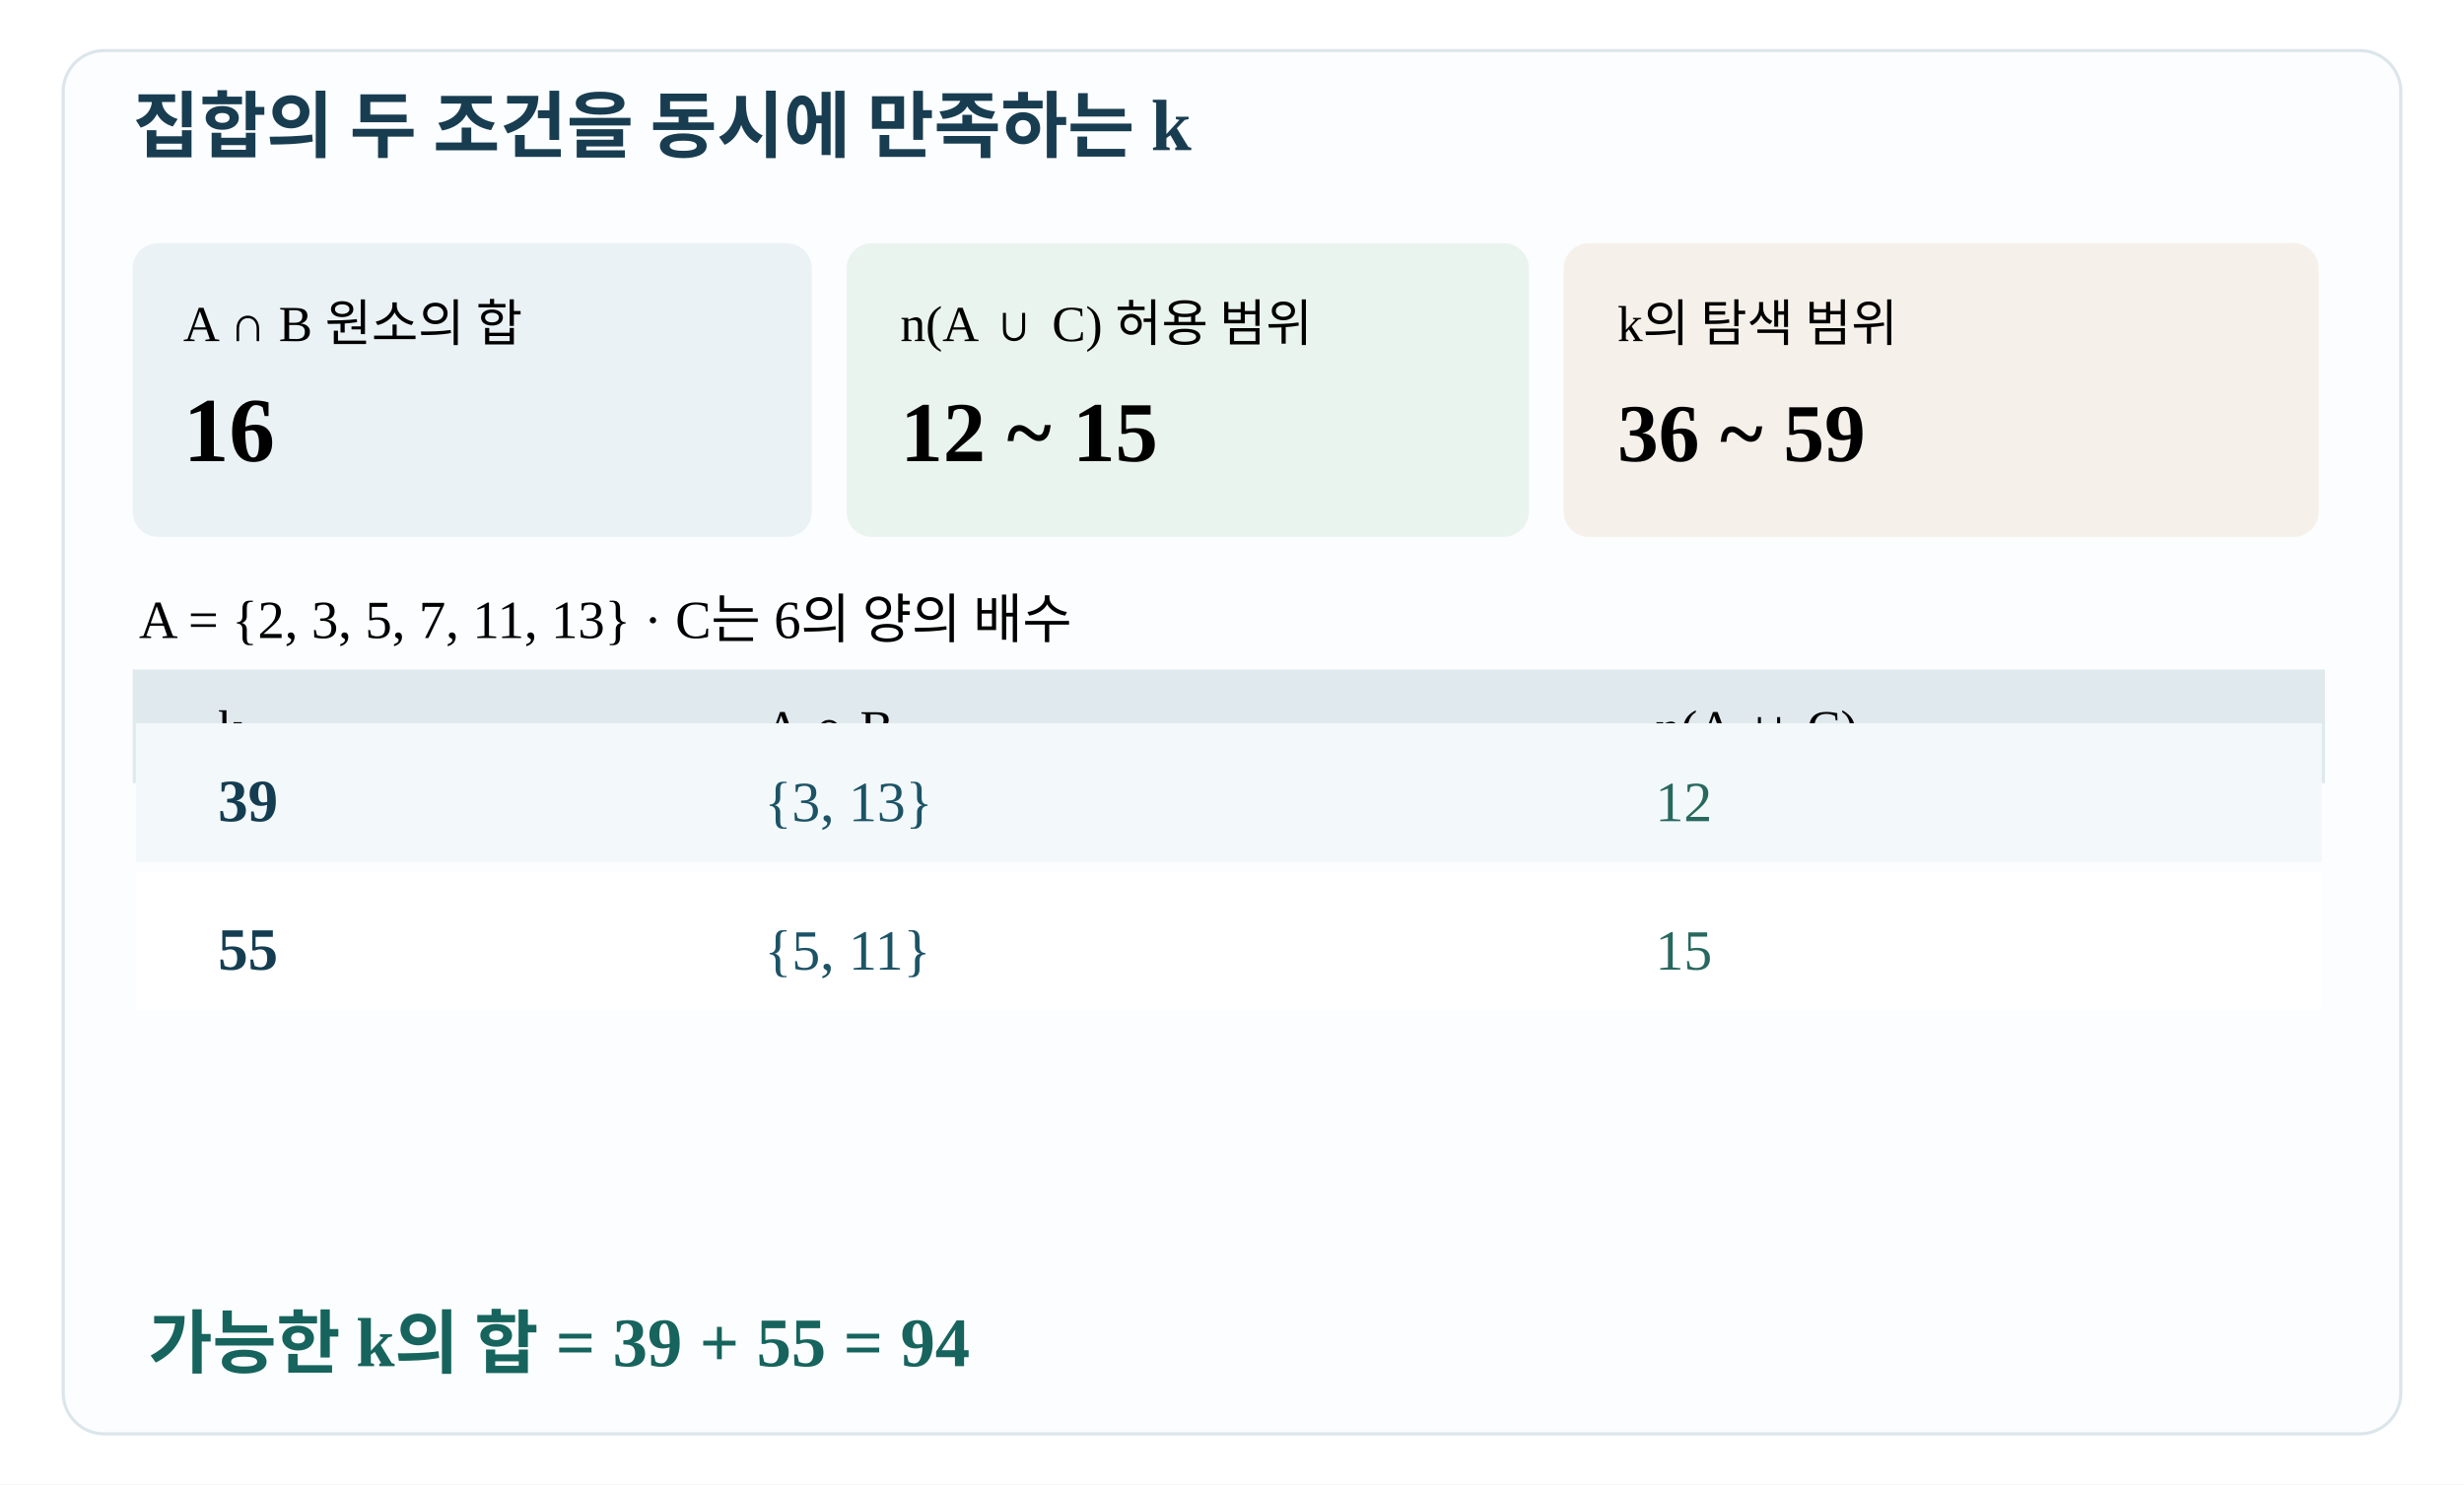
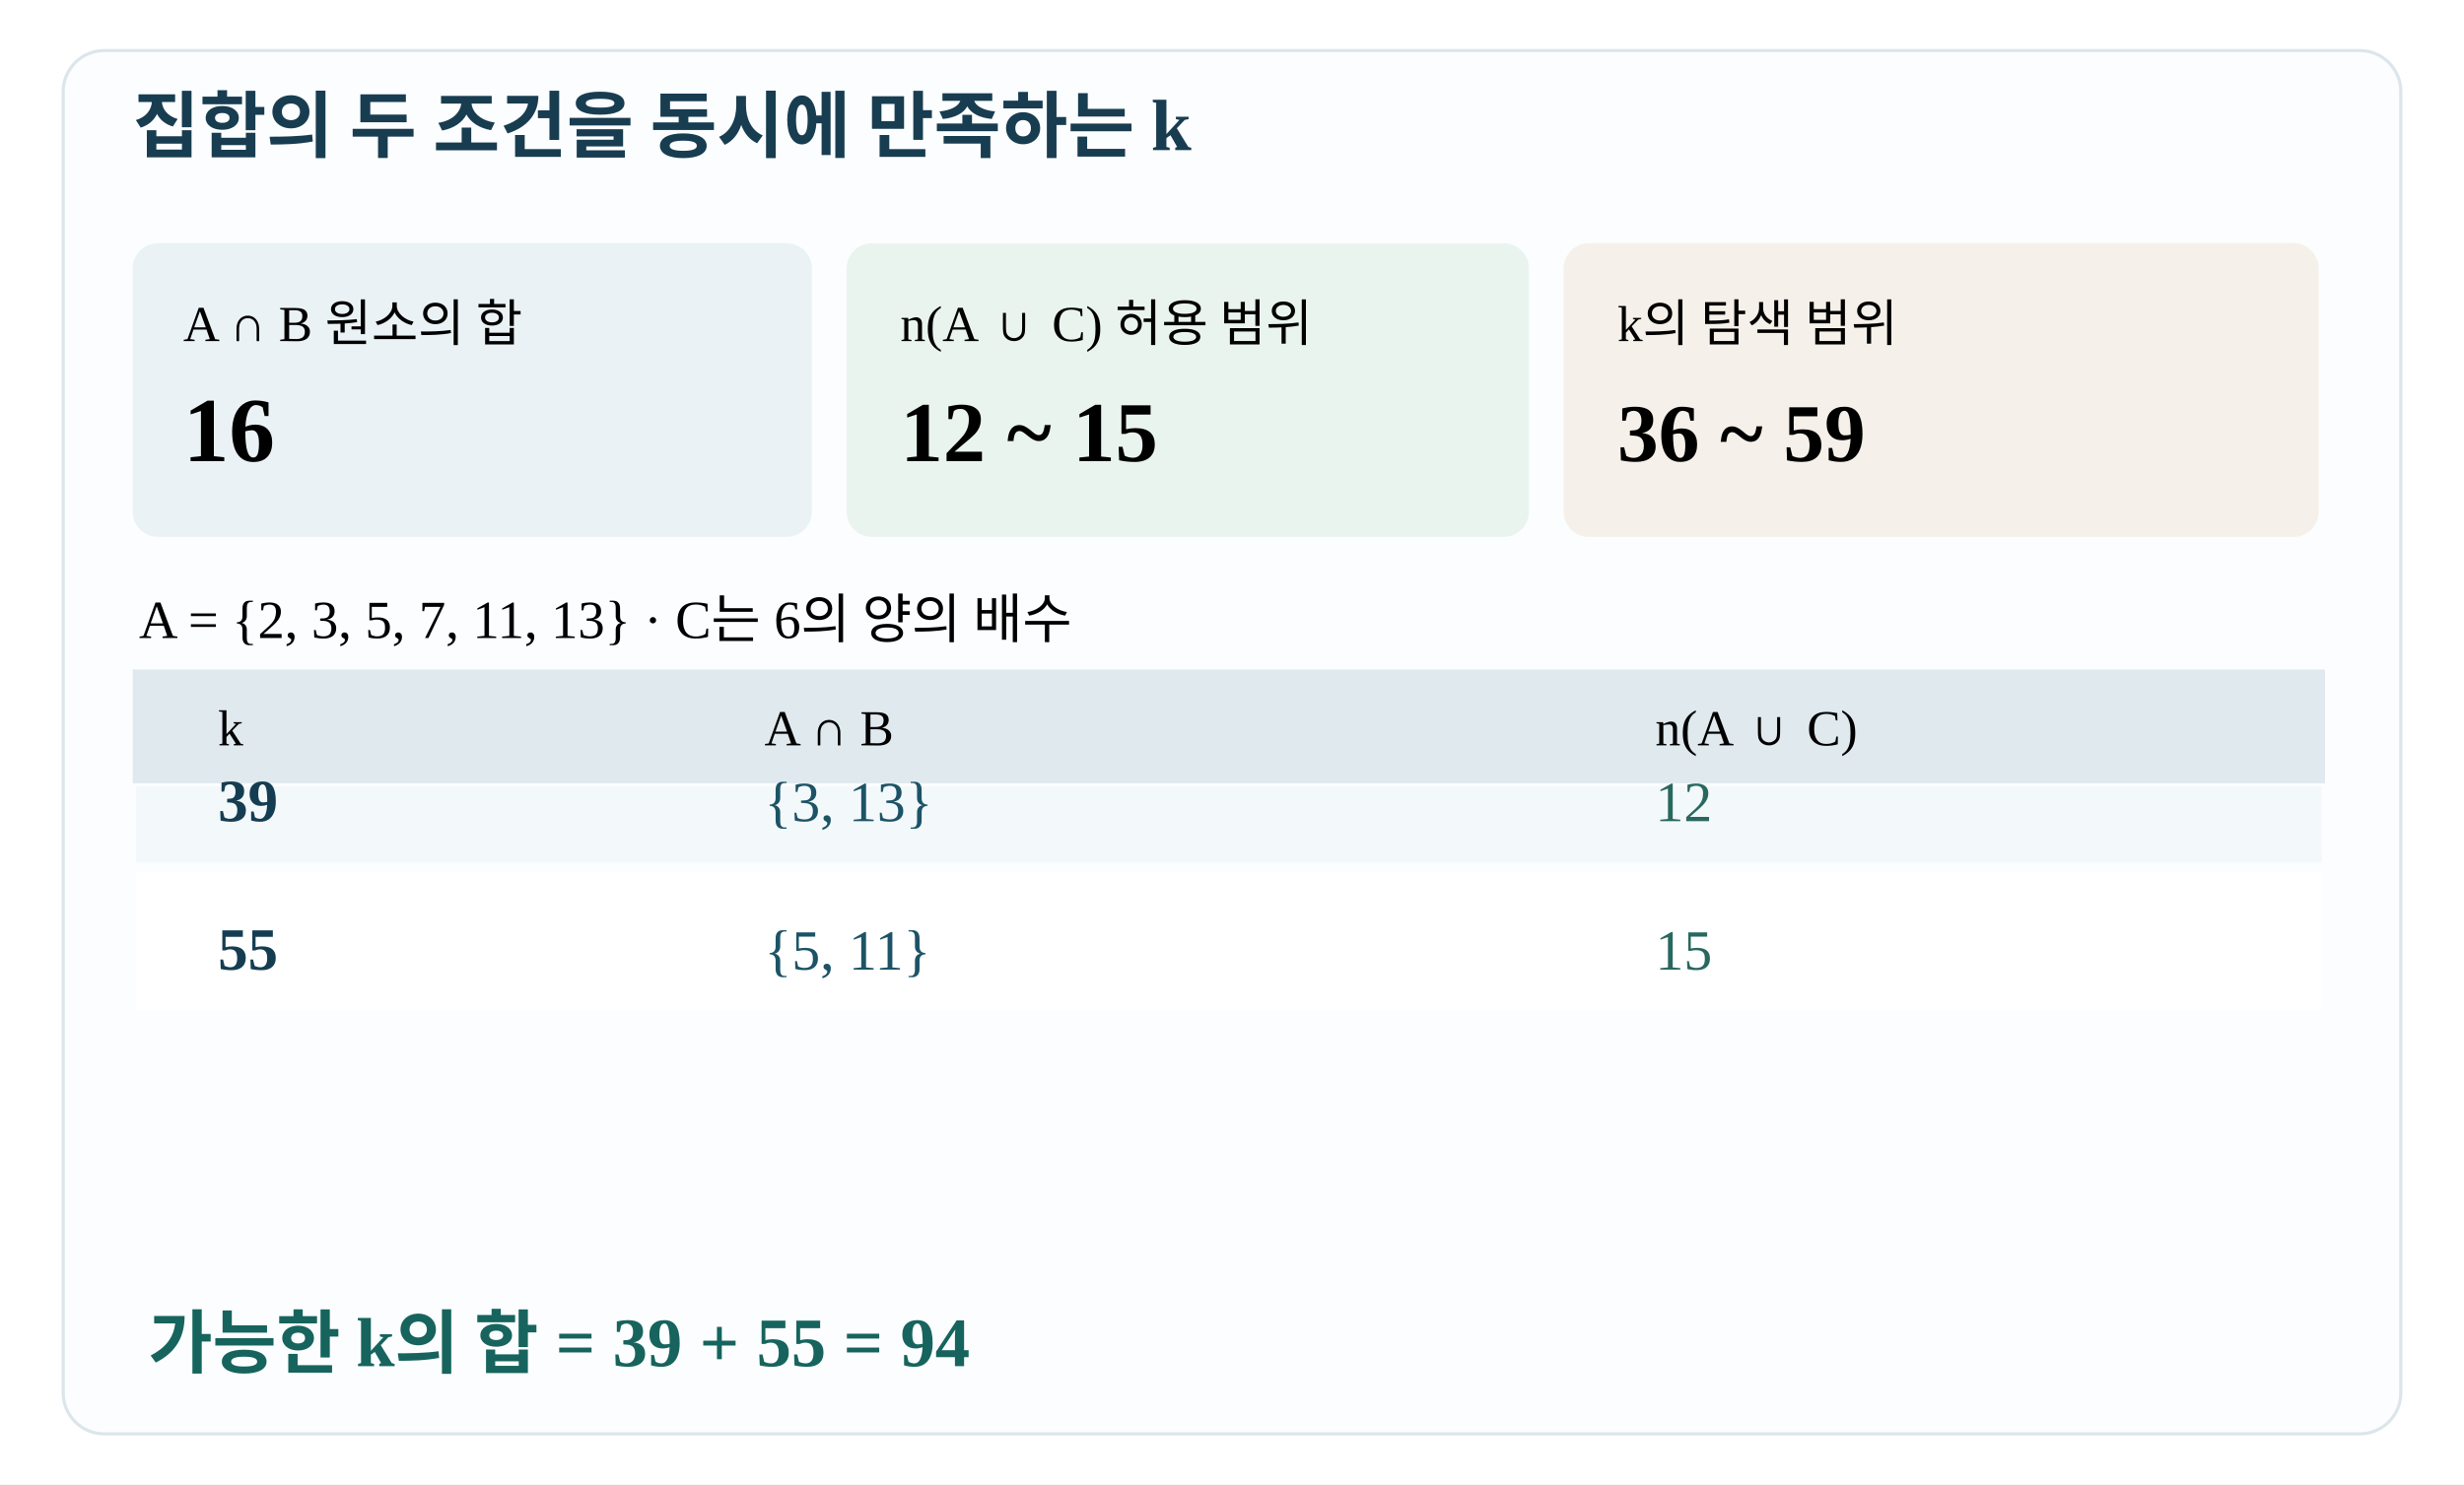
<svg xmlns="http://www.w3.org/2000/svg" width="780" height="470" viewBox="0 0 780 470" role="img">
  <rect width="780" height="470" fill="#FFFFFF" />
  <rect x="20" y="16" width="740" height="438" rx="13" fill="#fcfdfe" stroke="#dce6ea" />
  <text x="42" y="48" font-size="23" font-weight="bold" fill="#183d51">집합의 두 조건을 동시에 만족하는 k</text>
  <rect x="42" y="77" width="215" height="93" rx="8" fill="#eaf2f5" />
  <rect x="268" y="77" width="216" height="93" rx="8" fill="#eaf4ef" />
  <rect x="495" y="77" width="239" height="93" rx="8" fill="#f5f0e9" />
  <text x="58" y="108" font-size="16">A ∩ B 원소의 합</text>
  <text x="58" y="146" font-size="29" font-weight="bold">16</text>
  <text x="285" y="108" font-size="16">n(A ∪ C) 허용 범위</text>
  <text x="285" y="146" font-size="27" font-weight="bold">12 ~ 15</text>
  <text x="512" y="108" font-size="16">k의 탐색 범위</text>
  <text x="512" y="146" font-size="26" font-weight="bold">36 ~ 59</text>
  <text x="44" y="202" font-size="17">A = {2, 3, 5, 7, 11, 13} · C는 6의 양의 배수</text>
  <rect x="42" y="212" width="694" height="36" fill="#dfe9ee" />
  <text x="69" y="236" font-size="16">k</text>
  <text x="242" y="236" font-size="16">A ∩ B</text>
  <text x="524" y="236" font-size="16">n(A ∪ C)</text>
-   <rect x="43" y="229" width="692" height="44" fill="#f3f8fa" />
+   <rect x="43" y="249" width="692" height="24" fill="#f3f8fa" />
  <text x="69" y="260" font-size="19" font-weight="bold" fill="#153d52">39</text>
  <text x="242" y="260" font-size="18" fill="#1c5366">{3, 13}</text>
  <text x="524" y="260" font-size="18" fill="#28685f">12</text>
  <rect x="43" y="276" width="692" height="44" fill="#fff" />
  <text x="69" y="307" font-size="19" font-weight="bold" fill="#153d52">55</text>
  <text x="242" y="307" font-size="18" fill="#1c5366">{5, 11}</text>
  <text x="524" y="307" font-size="18" fill="#28685f">15</text>
  <text x="47" y="433" font-size="22" font-weight="bold" fill="#16645d">가능한 k의 합 = 39 + 55 = 94</text>
</svg>
